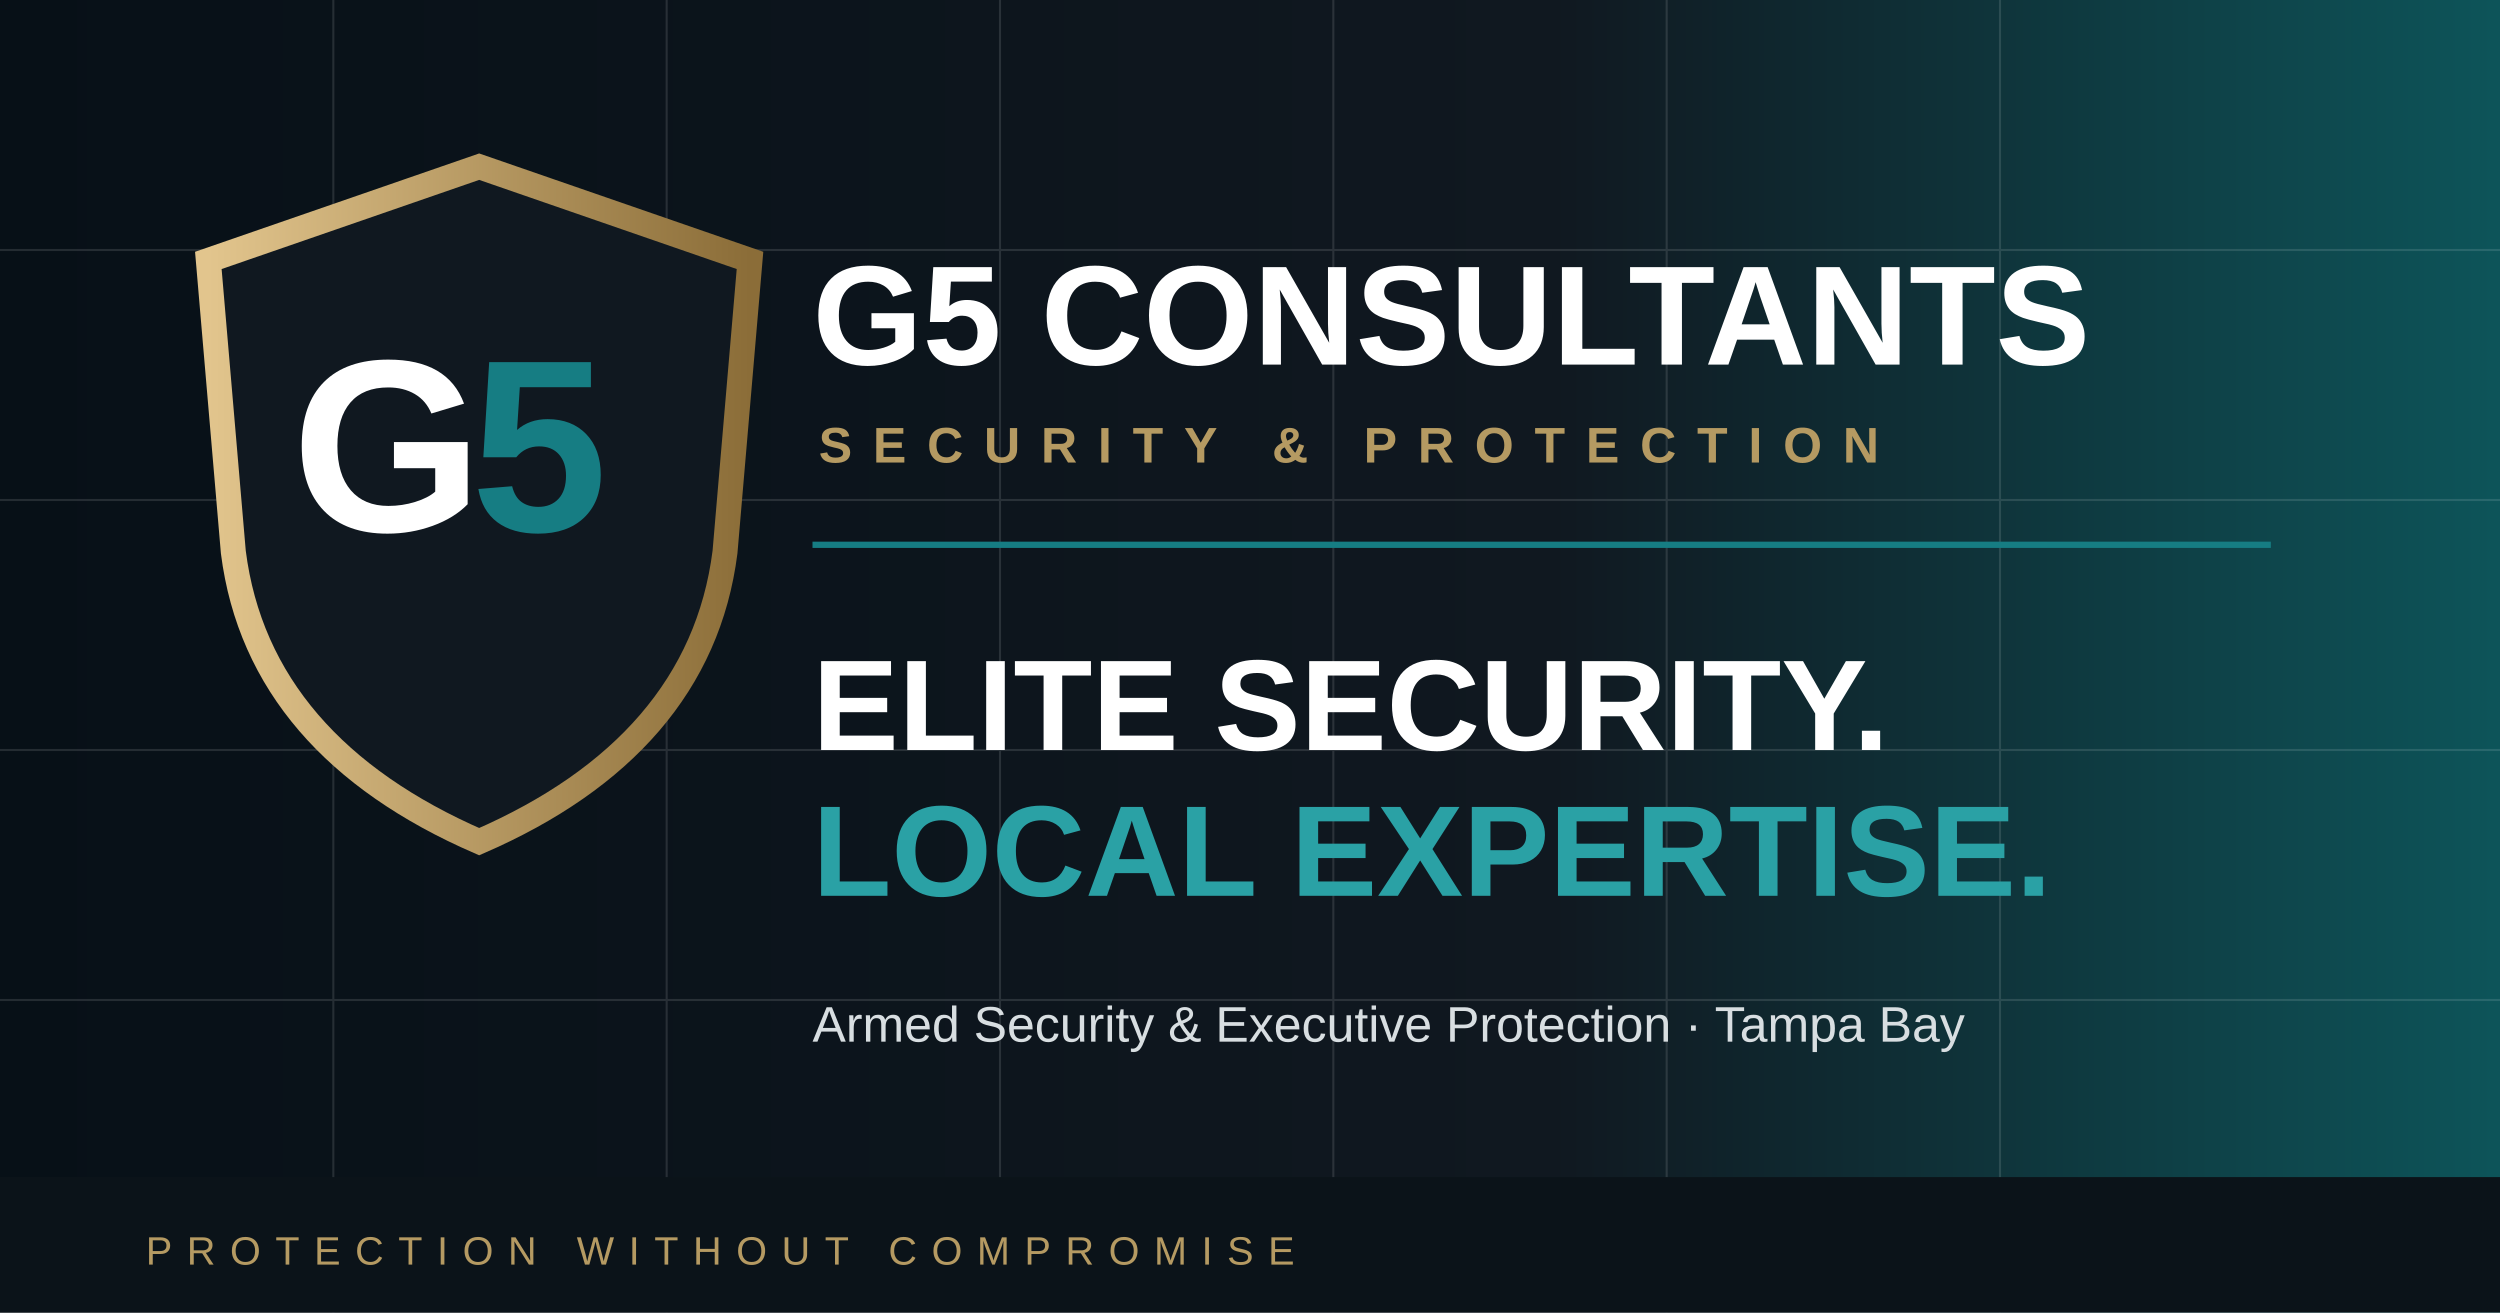
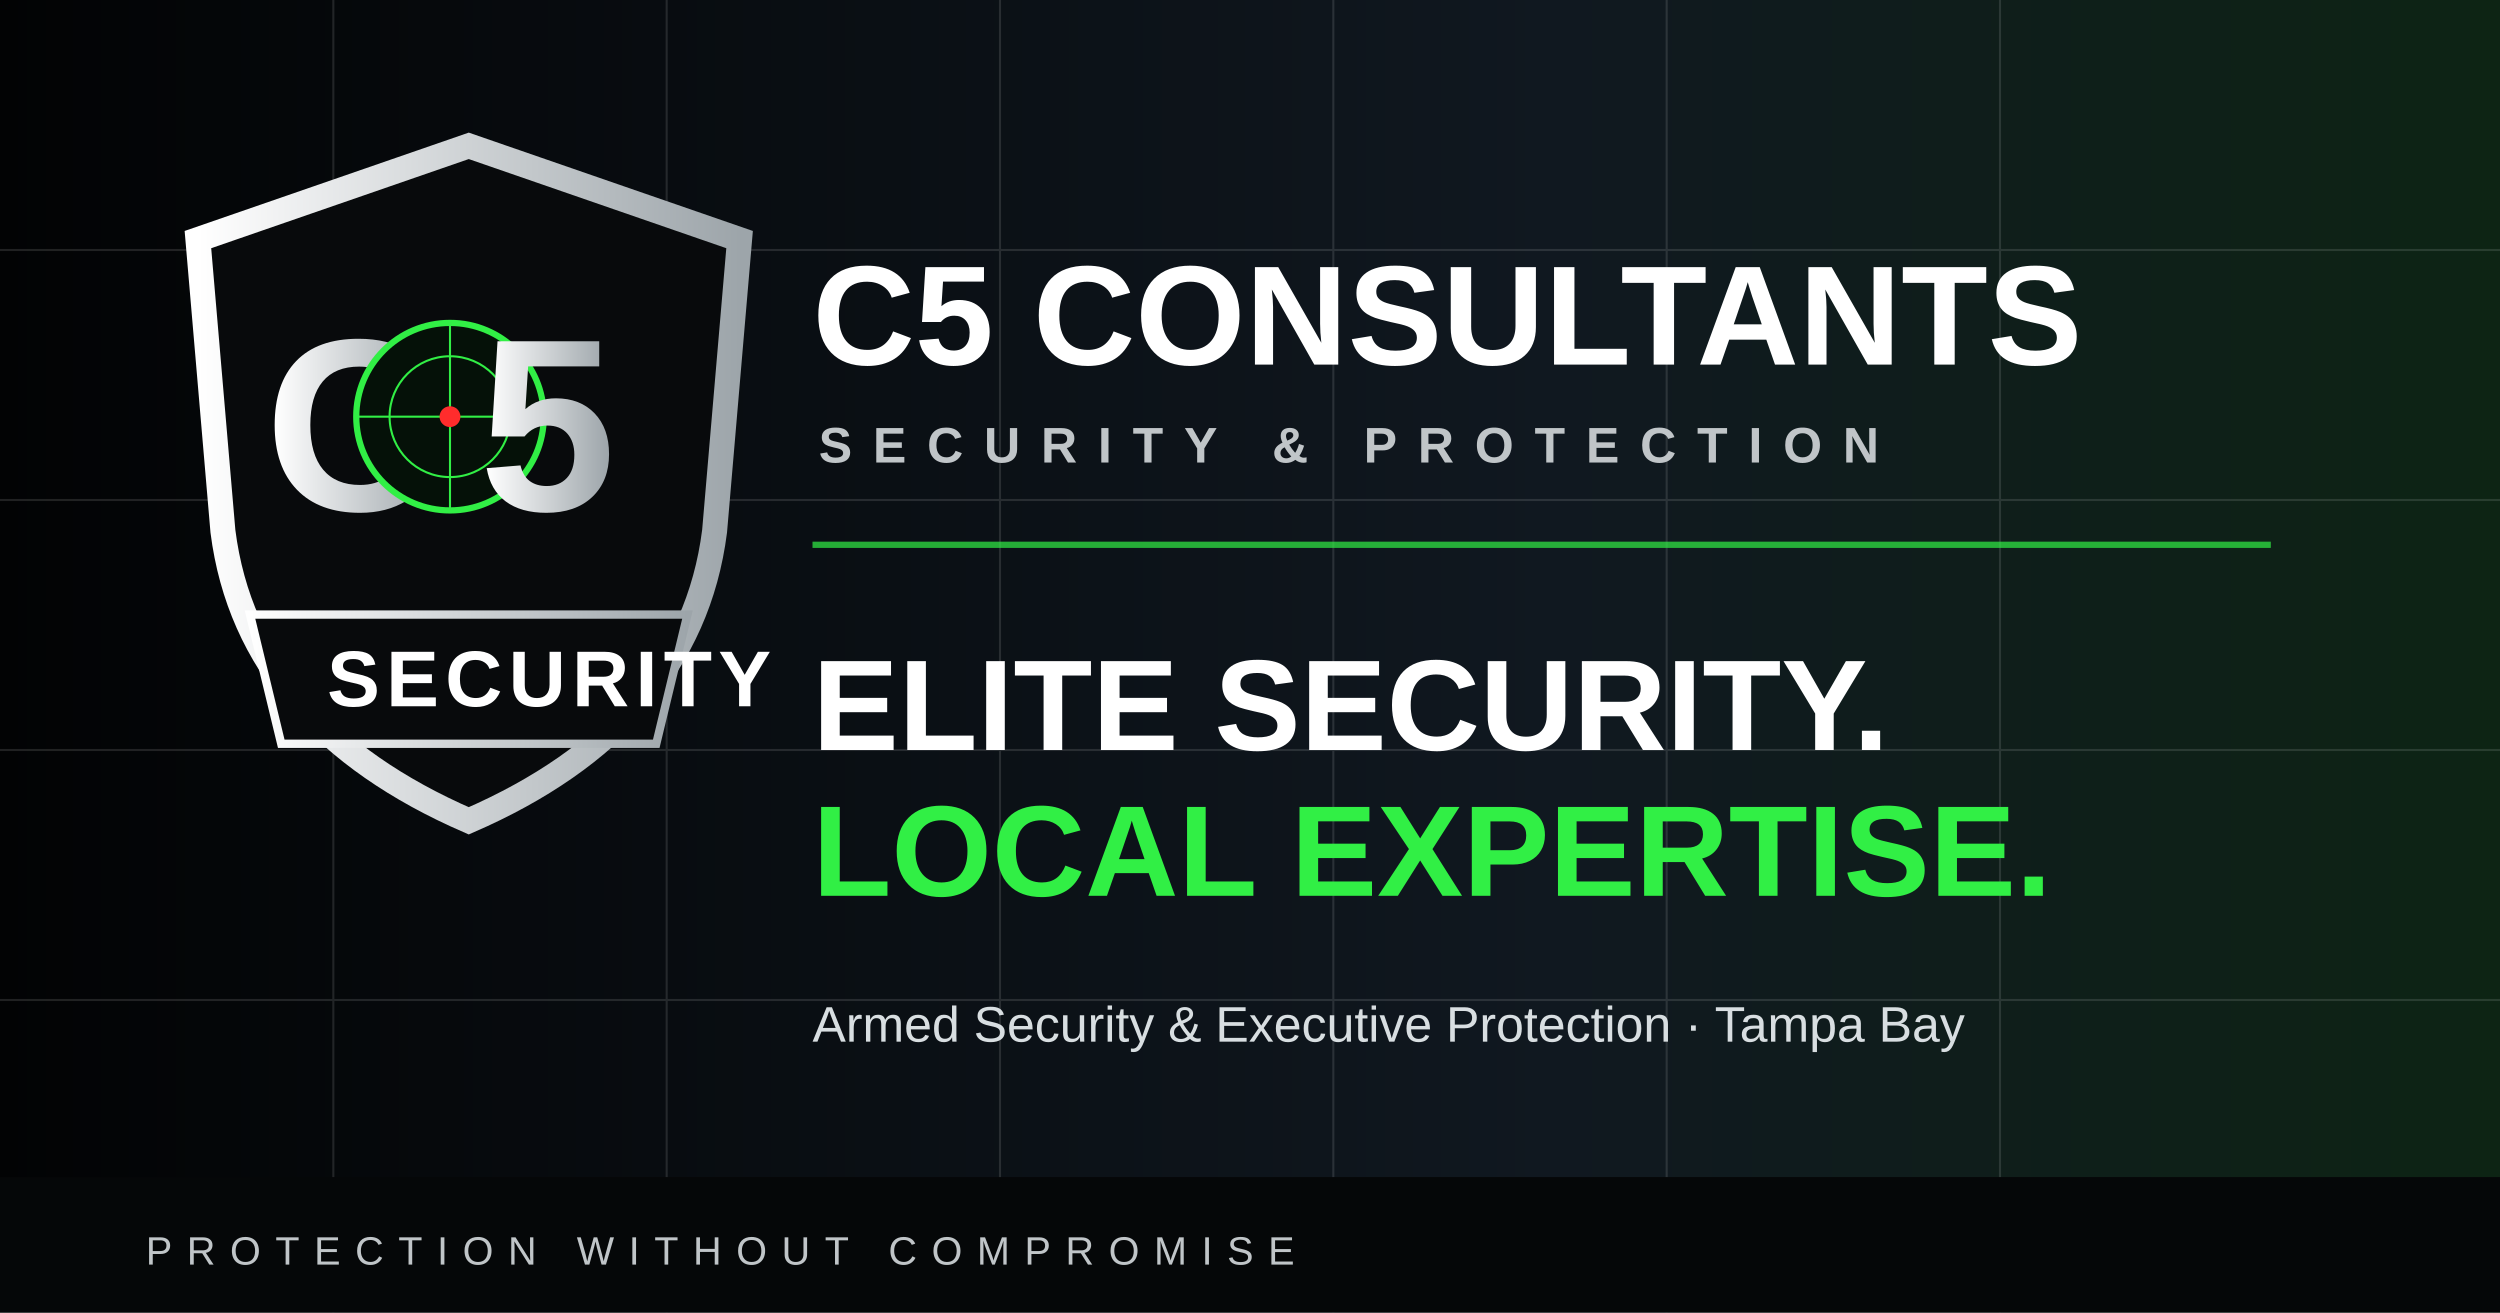
<svg xmlns="http://www.w3.org/2000/svg" width="1200" height="630" viewBox="0 0 1200 630">
  <defs>
    <linearGradient id="bg" x1="0" x2="1">
-       <stop stop-color="#071017" />
+       <stop stop-color="#020304" />
      <stop offset=".62" stop-color="#101820" />
-       <stop offset="1" stop-color="#0d555a" />
+       <stop offset="1" stop-color="#0d2414" />
    </linearGradient>
-     <linearGradient id="gold" x1="0" x2="1">
-       <stop stop-color="#e2c58d" />
-       <stop offset="1" stop-color="#8b6d38" />
+     <linearGradient id="silver" x1="0" x2="1">
+       <stop stop-color="#fff" />
+       <stop offset="1" stop-color="#9da5aa" />
+     </linearGradient>
+     <linearGradient id="green" x1="0" x2="1">
+       <stop stop-color="#42ff55" />
+       <stop offset="1" stop-color="#087d18" />
    </linearGradient>
  </defs>
  <rect width="1200" height="630" fill="url(#bg)" />
  <g opacity=".12" stroke="#fff">
    <path d="M0 120h1200M0 240h1200M0 360h1200M0 480h1200" />
    <path d="M160 0v630M320 0v630M480 0v630M640 0v630M800 0v630M960 0v630" />
  </g>
-   <g transform="translate(70 80)">
-     <path d="M160 0 290 45l-12 140c-8 63-49 109-118 139-69-30-110-76-118-139L30 45Z" fill="#101820" stroke="url(#gold)" stroke-width="12" />
-     <text x="70" y="175" font-family="Arial" font-size="118" font-weight="900" fill="#fff">G</text>
-     <text x="156" y="175" font-family="Arial" font-size="118" font-weight="900" fill="#167d83">5</text>
+   <g transform="translate(65 70)">
+     <path d="M160 0 290 45l-12 140c-8 63-49 109-118 139-69-30-110-76-118-139L30 45Z" fill="#080a0c" stroke="url(#silver)" stroke-width="12" />
+     <text x="62" y="175" font-family="Arial" font-size="118" font-weight="900" fill="url(#silver)">C</text>
+     <circle cx="151" cy="130" r="45" fill="#051108" stroke="#31ef45" stroke-width="3" />
+     <circle cx="151" cy="130" r="29" fill="none" stroke="#31ef45" />
+     <path d="M151 85v90M106 130h90" stroke="#31ef45" />
+     <circle cx="151" cy="130" r="5" fill="#ff2c2c" />
+     <text x="165" y="175" font-family="Arial" font-size="118" font-weight="900" fill="url(#silver)">5</text>
+     <path d="M55 225h210l-15 62H70Z" fill="#080a0c" stroke="url(#silver)" stroke-width="4" />
+     <text x="92" y="269" font-family="Arial" font-size="38" font-weight="900" letter-spacing="3" fill="#fff">SECURITY</text>
  </g>
  <g transform="translate(390 100)">
-     <text x="0" y="75" font-family="Arial" font-size="68" font-weight="800" fill="#fff">G5 CONSULTANTS</text>
-     <text x="3" y="122" font-family="Arial" font-size="24" font-weight="600" letter-spacing="10" fill="#b59a62">SECURITY &amp; PROTECTION</text>
-     <rect x="0" y="160" width="700" height="3" fill="#167d83" />
+     <text x="0" y="75" font-family="Arial" font-size="68" font-weight="800" fill="#fff">C5 CONSULTANTS</text>
+     <text x="3" y="122" font-family="Arial" font-size="24" font-weight="600" letter-spacing="10" fill="#c0c5c8">SECURITY &amp; PROTECTION</text>
+     <rect x="0" y="160" width="700" height="3" fill="#31ef45" opacity=".7" />
    <text x="0" y="260" font-family="Arial" font-size="62" font-weight="800" fill="#fff">ELITE SECURITY.</text>
-     <text x="0" y="330" font-family="Arial" font-size="62" font-weight="800" fill="#2aa1a5">LOCAL EXPERTISE.</text>
+     <text x="0" y="330" font-family="Arial" font-size="62" font-weight="800" fill="#31ef45">LOCAL EXPERTISE.</text>
    <text x="0" y="400" font-family="Arial" font-size="24" fill="#d8dee1">Armed Security &amp; Executive Protection · Tampa Bay</text>
  </g>
-   <path d="M0 565h1200v65H0z" fill="#0b1319" />
-   <text x="70" y="607" font-family="Arial" font-size="19" letter-spacing="7" fill="#b59a62">PROTECTION WITHOUT COMPROMISE</text>
+   <path d="M0 565h1200v65H0z" fill="#050708" />
+   <text x="70" y="607" font-family="Arial" font-size="19" letter-spacing="7" fill="#c0c5c8">PROTECTION WITHOUT COMPROMISE</text>
</svg>
